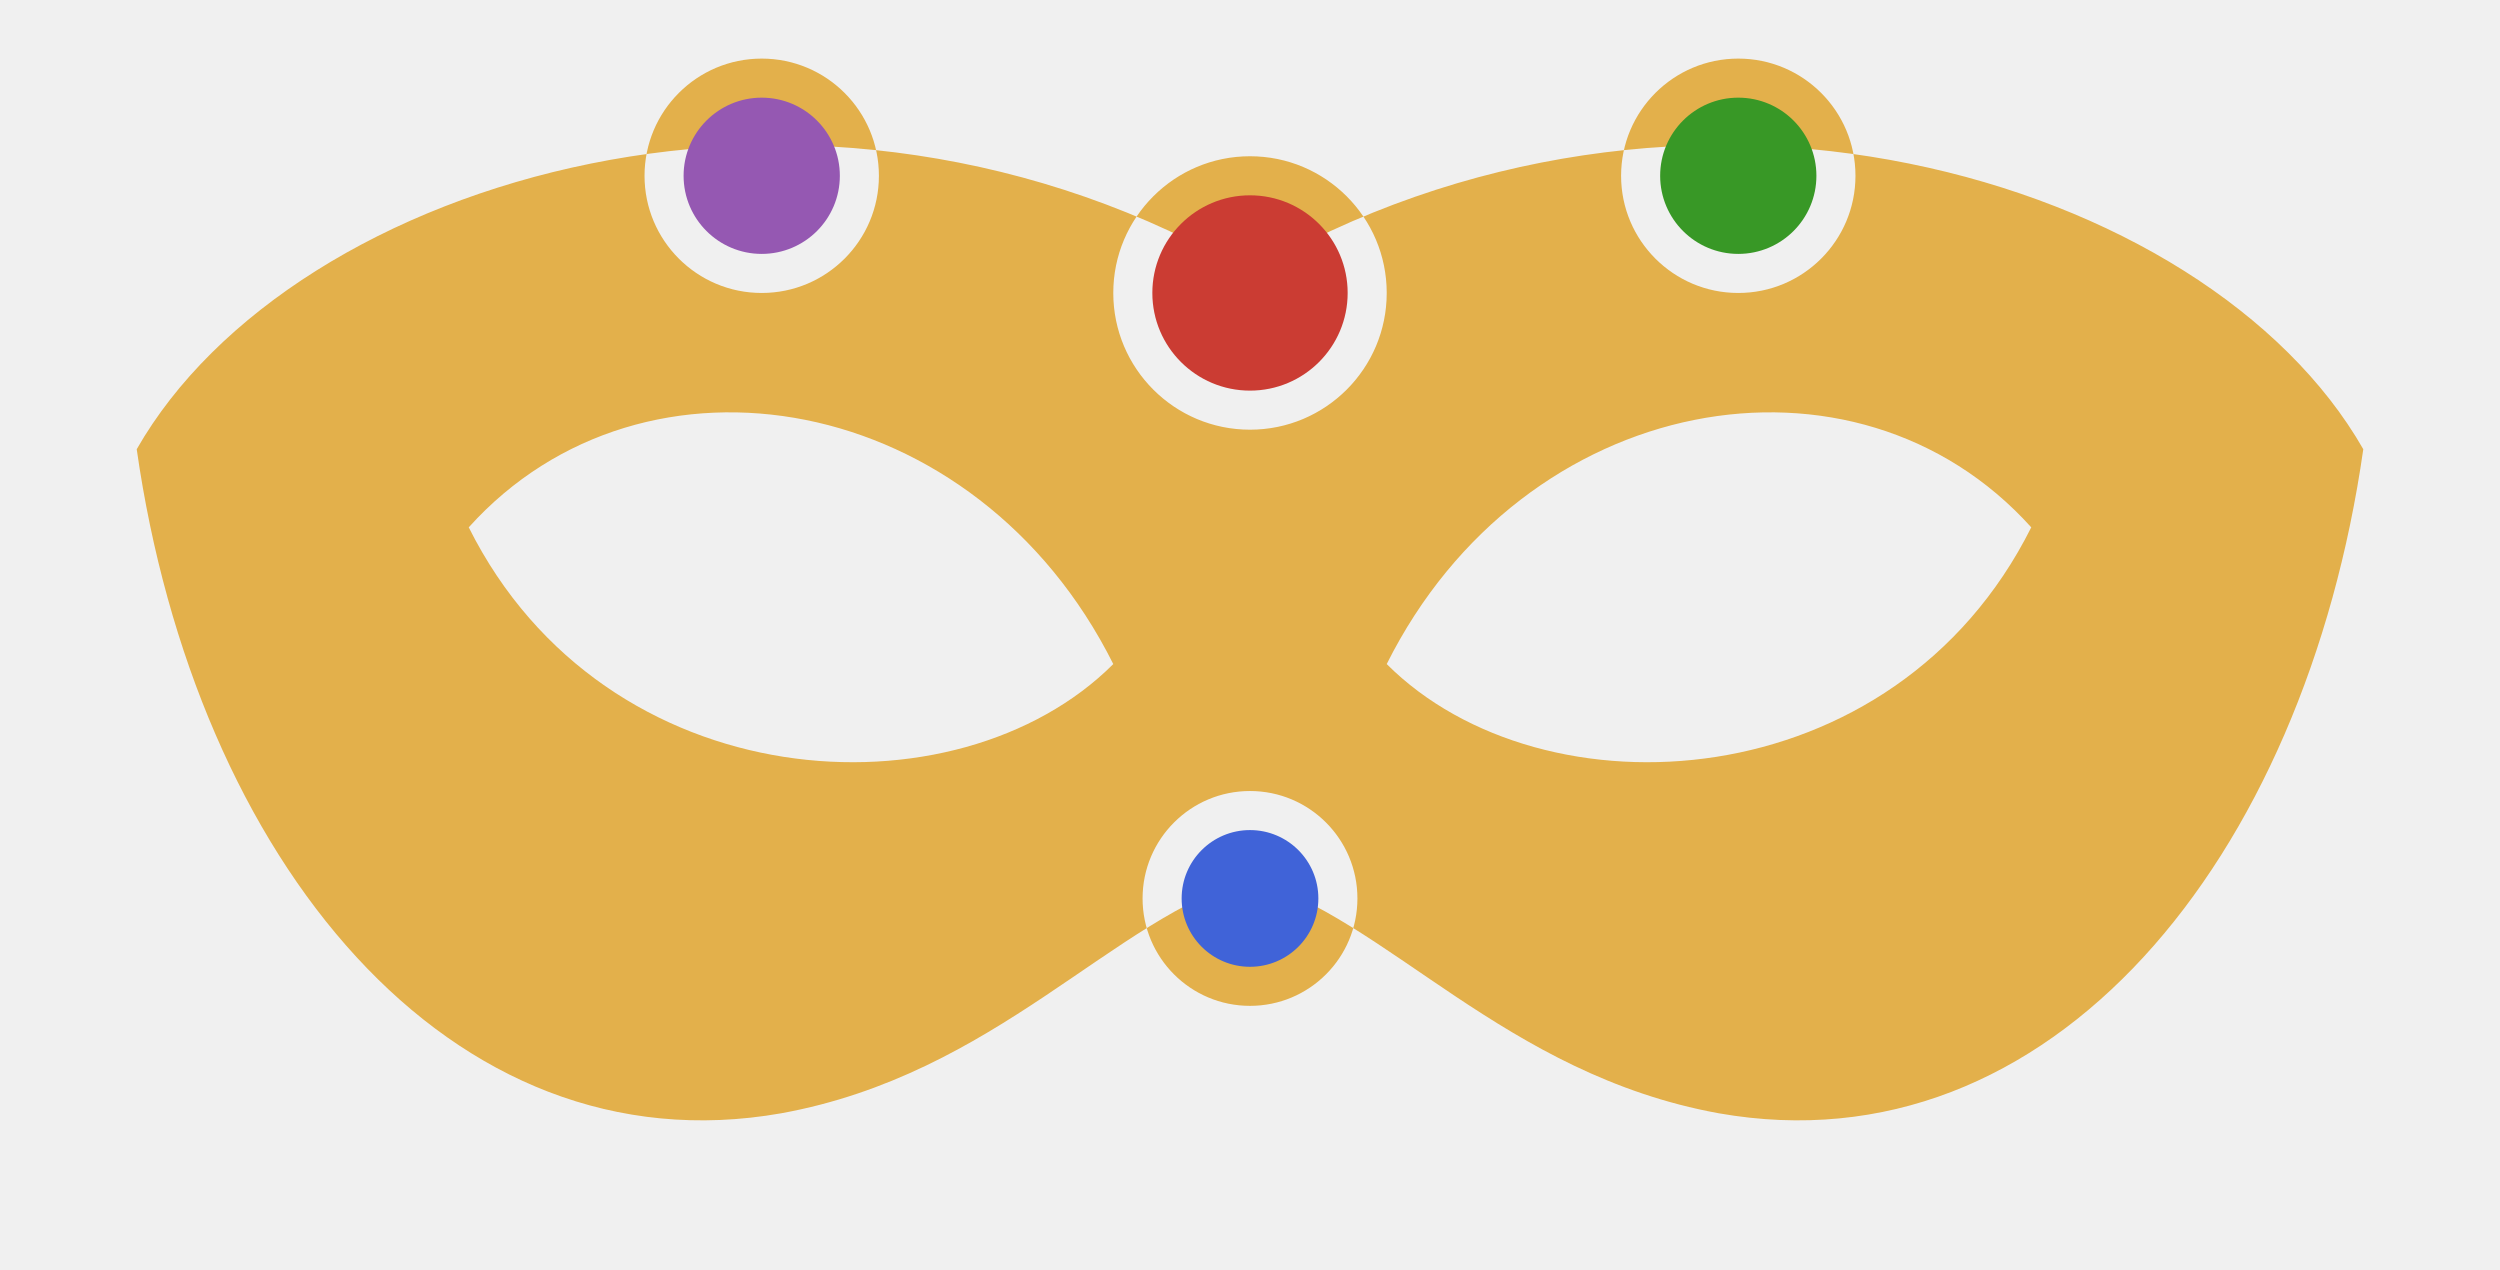
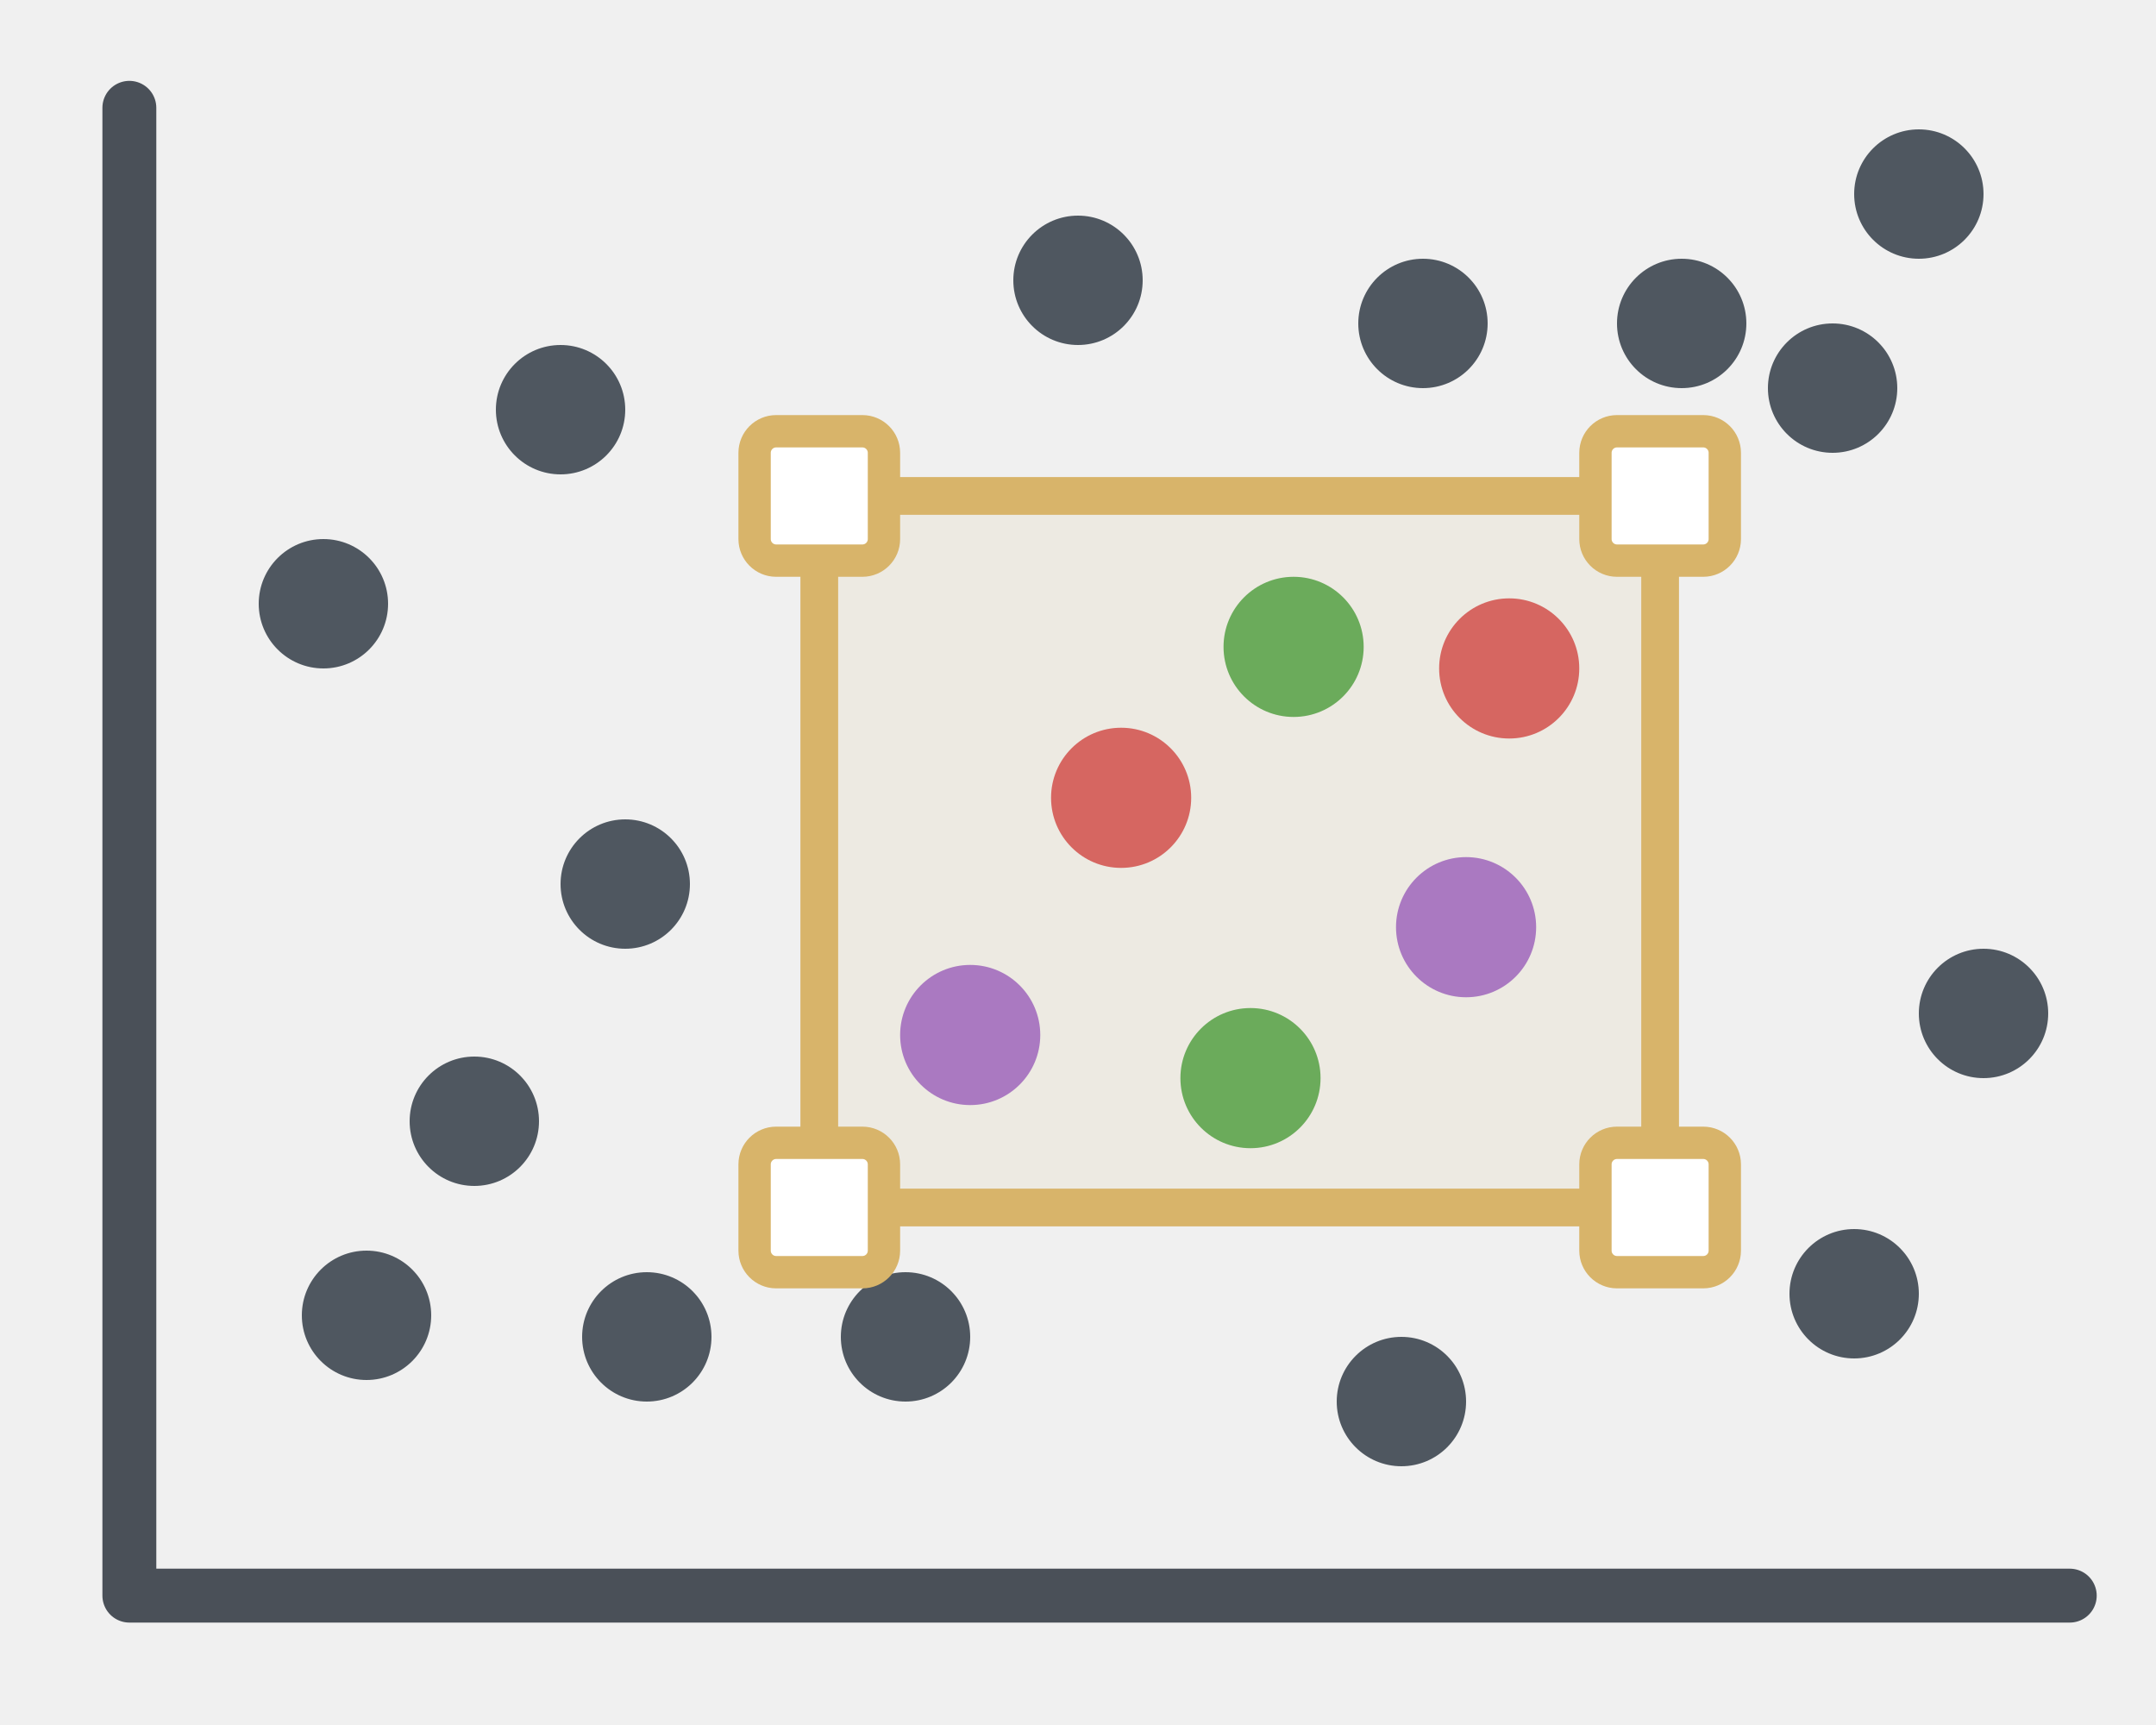
- <svg xmlns="http://www.w3.org/2000/svg" viewBox="0 58 256 130" width="256" height="130" role="img" aria-label="Masque.jl logo: a gold Venetian eye mask set with four jewels in the Julia colours">
-   <path fill="#E3B04B" fill-rule="evenodd" d="     M 14 104     C 30 76, 84 60, 128 86     C 172 60, 226 76, 242 104     C 236 146, 210 178, 176 172     C 154 168, 142 152, 128 148     C 114 152, 102 168, 80 172     C 46 178, 20 146, 14 104 Z     M 48 112 C 66 92, 100 98, 114 126 C 98 142, 62 140, 48 112 Z     M 208 112 C 190 92, 156 98, 142 126 C 158 142, 194 140, 208 112 Z     M 90 76 A 12 12 0 1 0 66 76 A 12 12 0 1 0 90 76 Z     M 190 76 A 12 12 0 1 0 166 76 A 12 12 0 1 0 190 76 Z     M 142 88 A 14 14 0 1 0 114 88 A 14 14 0 1 0 142 88 Z     M 139 150 A 11 11 0 1 0 117 150 A 11 11 0 1 0 139 150 Z" />
-   <circle cx="78" cy="76" r="8" fill="#9558B2" />
-   <circle cx="178" cy="76" r="8" fill="#389826" />
-   <circle cx="128" cy="88" r="10" fill="#CB3C33" />
-   <circle cx="128" cy="150" r="7" fill="#4063D8" />
+ <svg xmlns="http://www.w3.org/2000/svg" viewBox="0 0 200 160" width="200" height="160" role="img" aria-label="Masque.jl logo: a grey scatter plot with a gold selection box whose points are coloured in the Julia colours">
+   <path fill="none" stroke="#4A5058" stroke-width="5" stroke-linecap="round" stroke-linejoin="round" d="M 12 10 L 12 148 L 192 148" />
+   <g fill="#4F5760">
+     <circle cx="34" cy="122" r="6" />
+     <circle cx="44" cy="104" r="6" />
+     <circle cx="60" cy="124" r="6" />
+     <circle cx="30" cy="56" r="6" />
+     <circle cx="52" cy="38" r="6" />
+     <circle cx="84" cy="124" r="6" />
+     <circle cx="130" cy="130" r="6" />
+     <circle cx="172" cy="120" r="6" />
+     <circle cx="184" cy="94" r="6" />
+     <circle cx="170" cy="36" r="6" />
+     <circle cx="178" cy="18" r="6" />
+     <circle cx="100" cy="26" r="6" />
+     <circle cx="58" cy="82" r="6" />
+     <circle cx="156" cy="30" r="6" />
+     <circle cx="132" cy="30" r="6" />
+   </g>
+   <rect x="76" y="46" width="78" height="66" fill="#D8B46A" fill-opacity="0.10" stroke="#D8B46A" stroke-width="3.5" />
+   <circle cx="90" cy="96" r="6.5" fill="#AA79C1" />
+   <circle cx="104" cy="74" r="6.5" fill="#D66661" />
+   <circle cx="120" cy="60" r="6.5" fill="#6BAB5B" />
+   <circle cx="136" cy="86" r="6.5" fill="#AA79C1" />
+   <circle cx="116" cy="100" r="6.5" fill="#6BAB5B" />
+   <circle cx="140" cy="62" r="6.5" fill="#D66661" />
+   <g fill="#FFFFFF" stroke="#D8B46A" stroke-width="3">
+     <rect x="70" y="40" width="12" height="12" rx="2" />
+     <rect x="148" y="40" width="12" height="12" rx="2" />
+     <rect x="70" y="106" width="12" height="12" rx="2" />
+     <rect x="148" y="106" width="12" height="12" rx="2" />
+   </g>
</svg>
